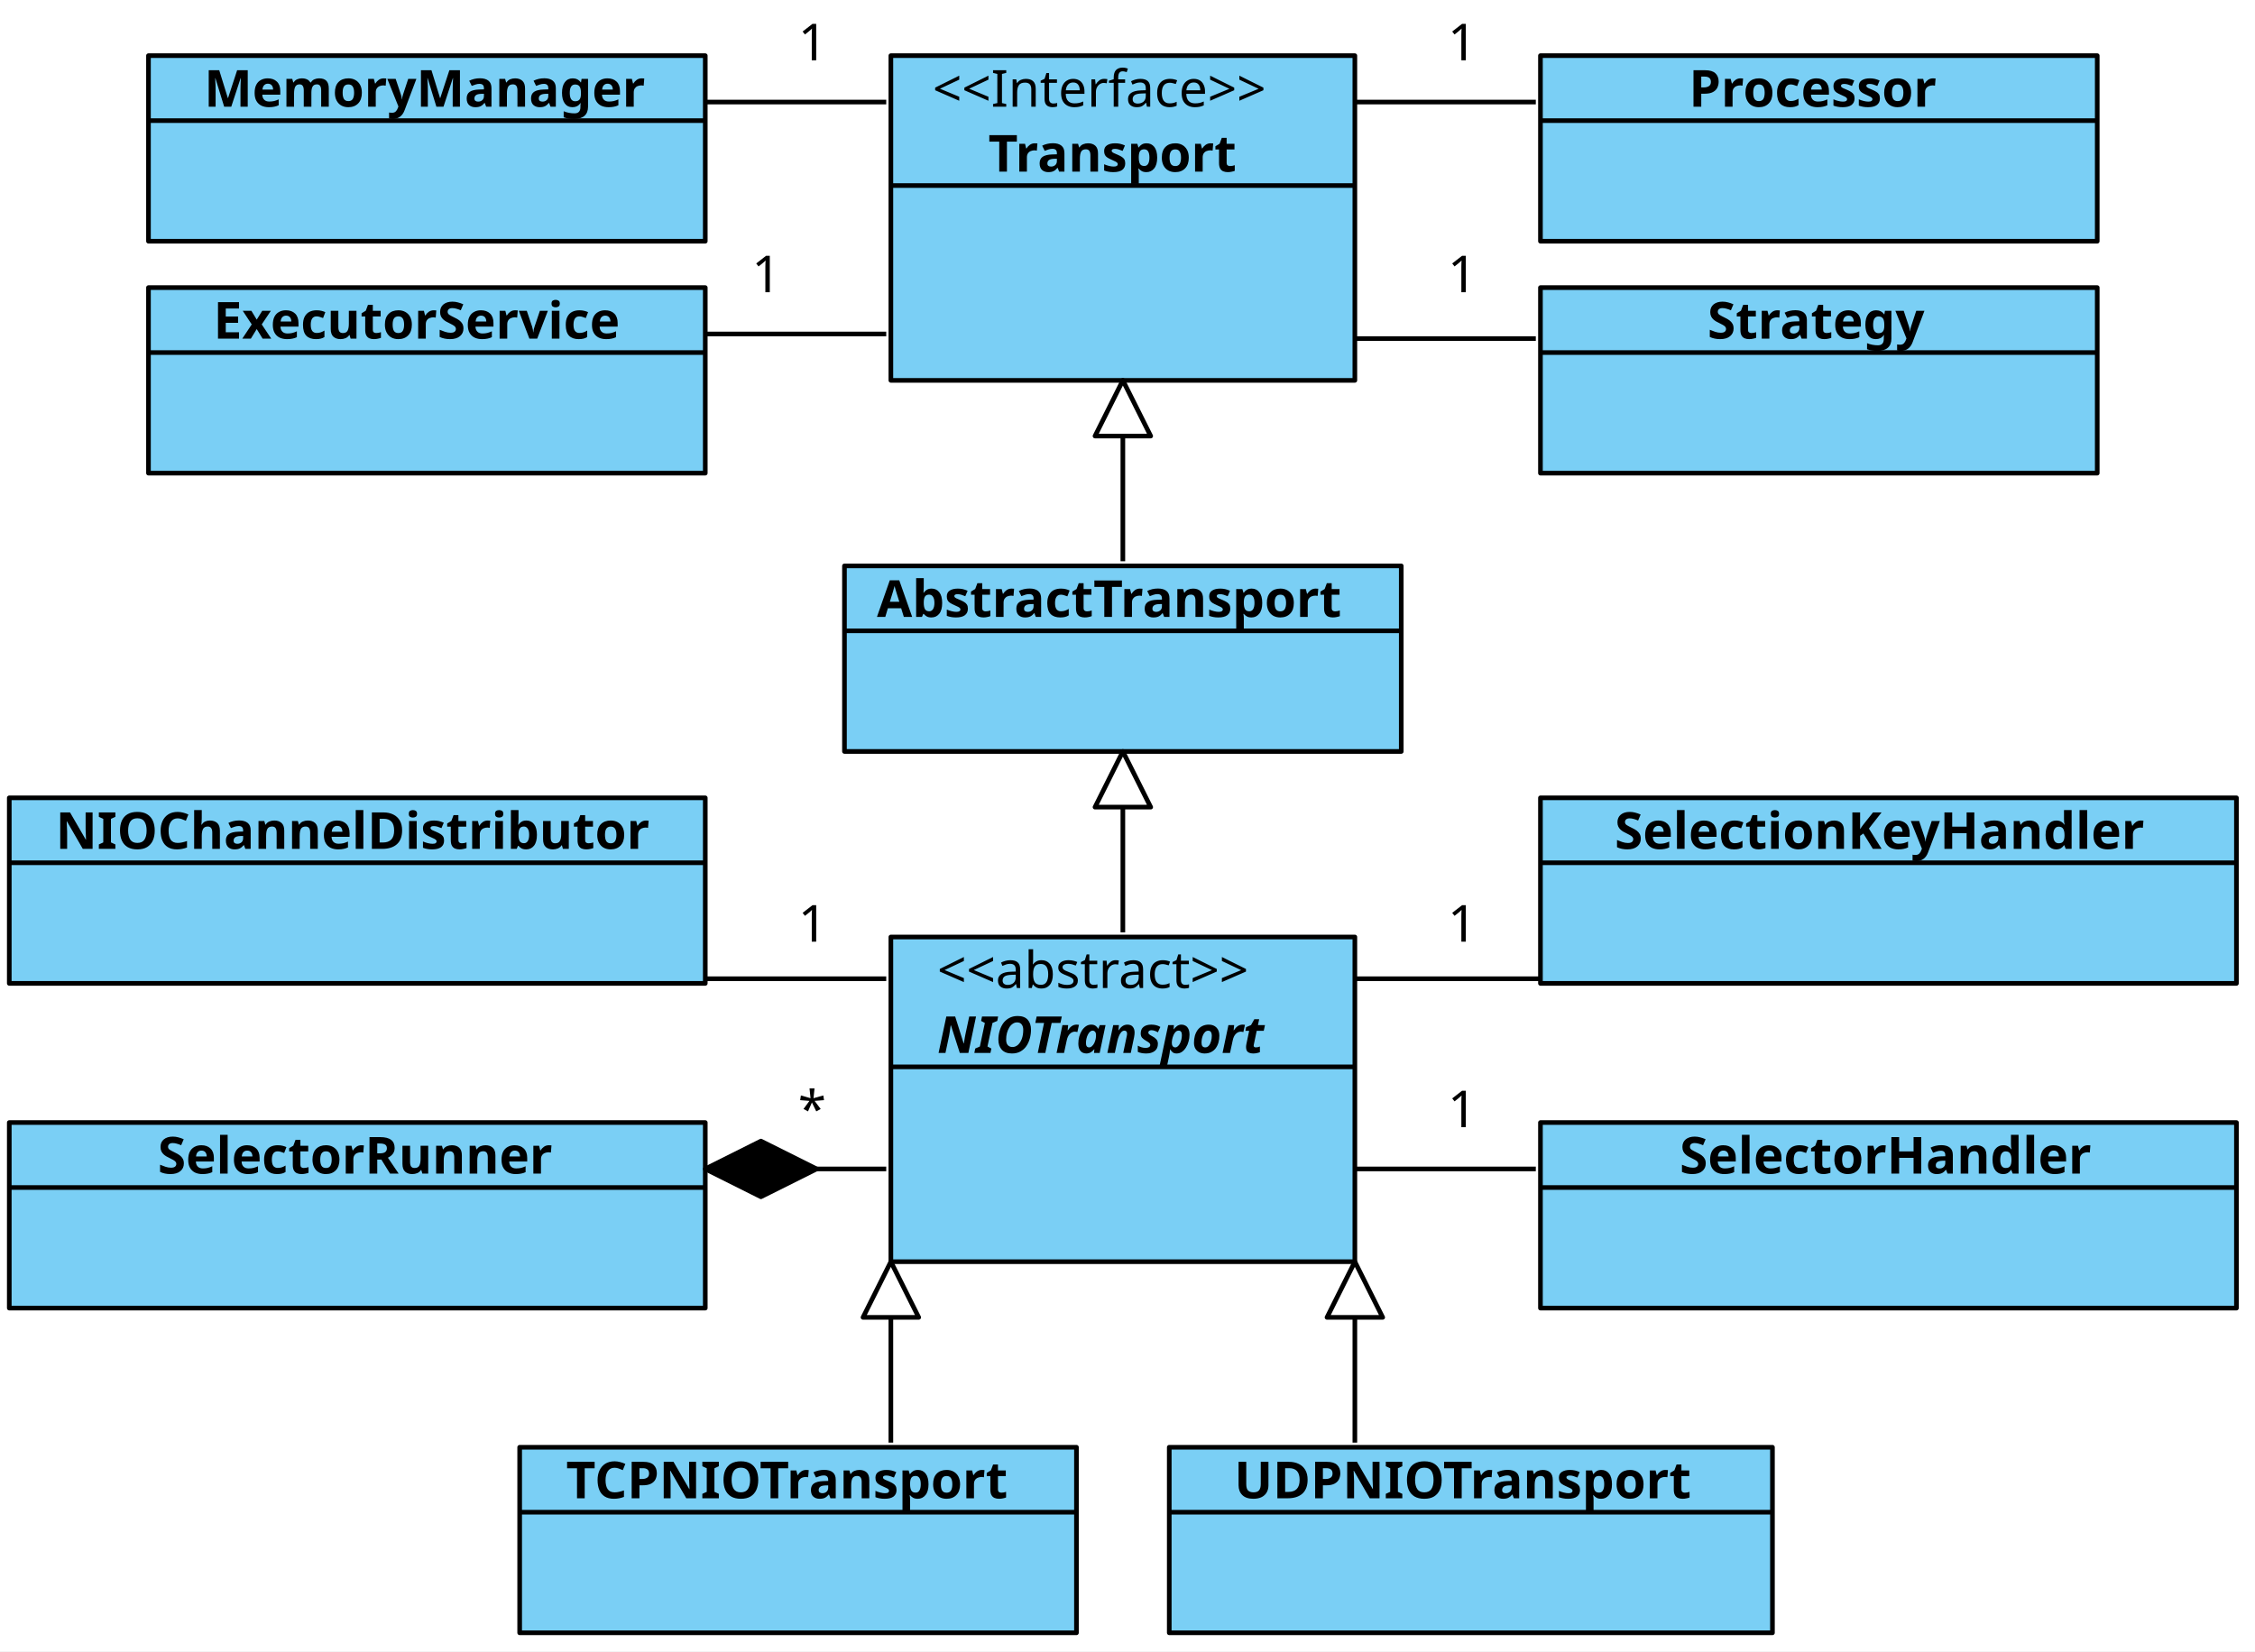
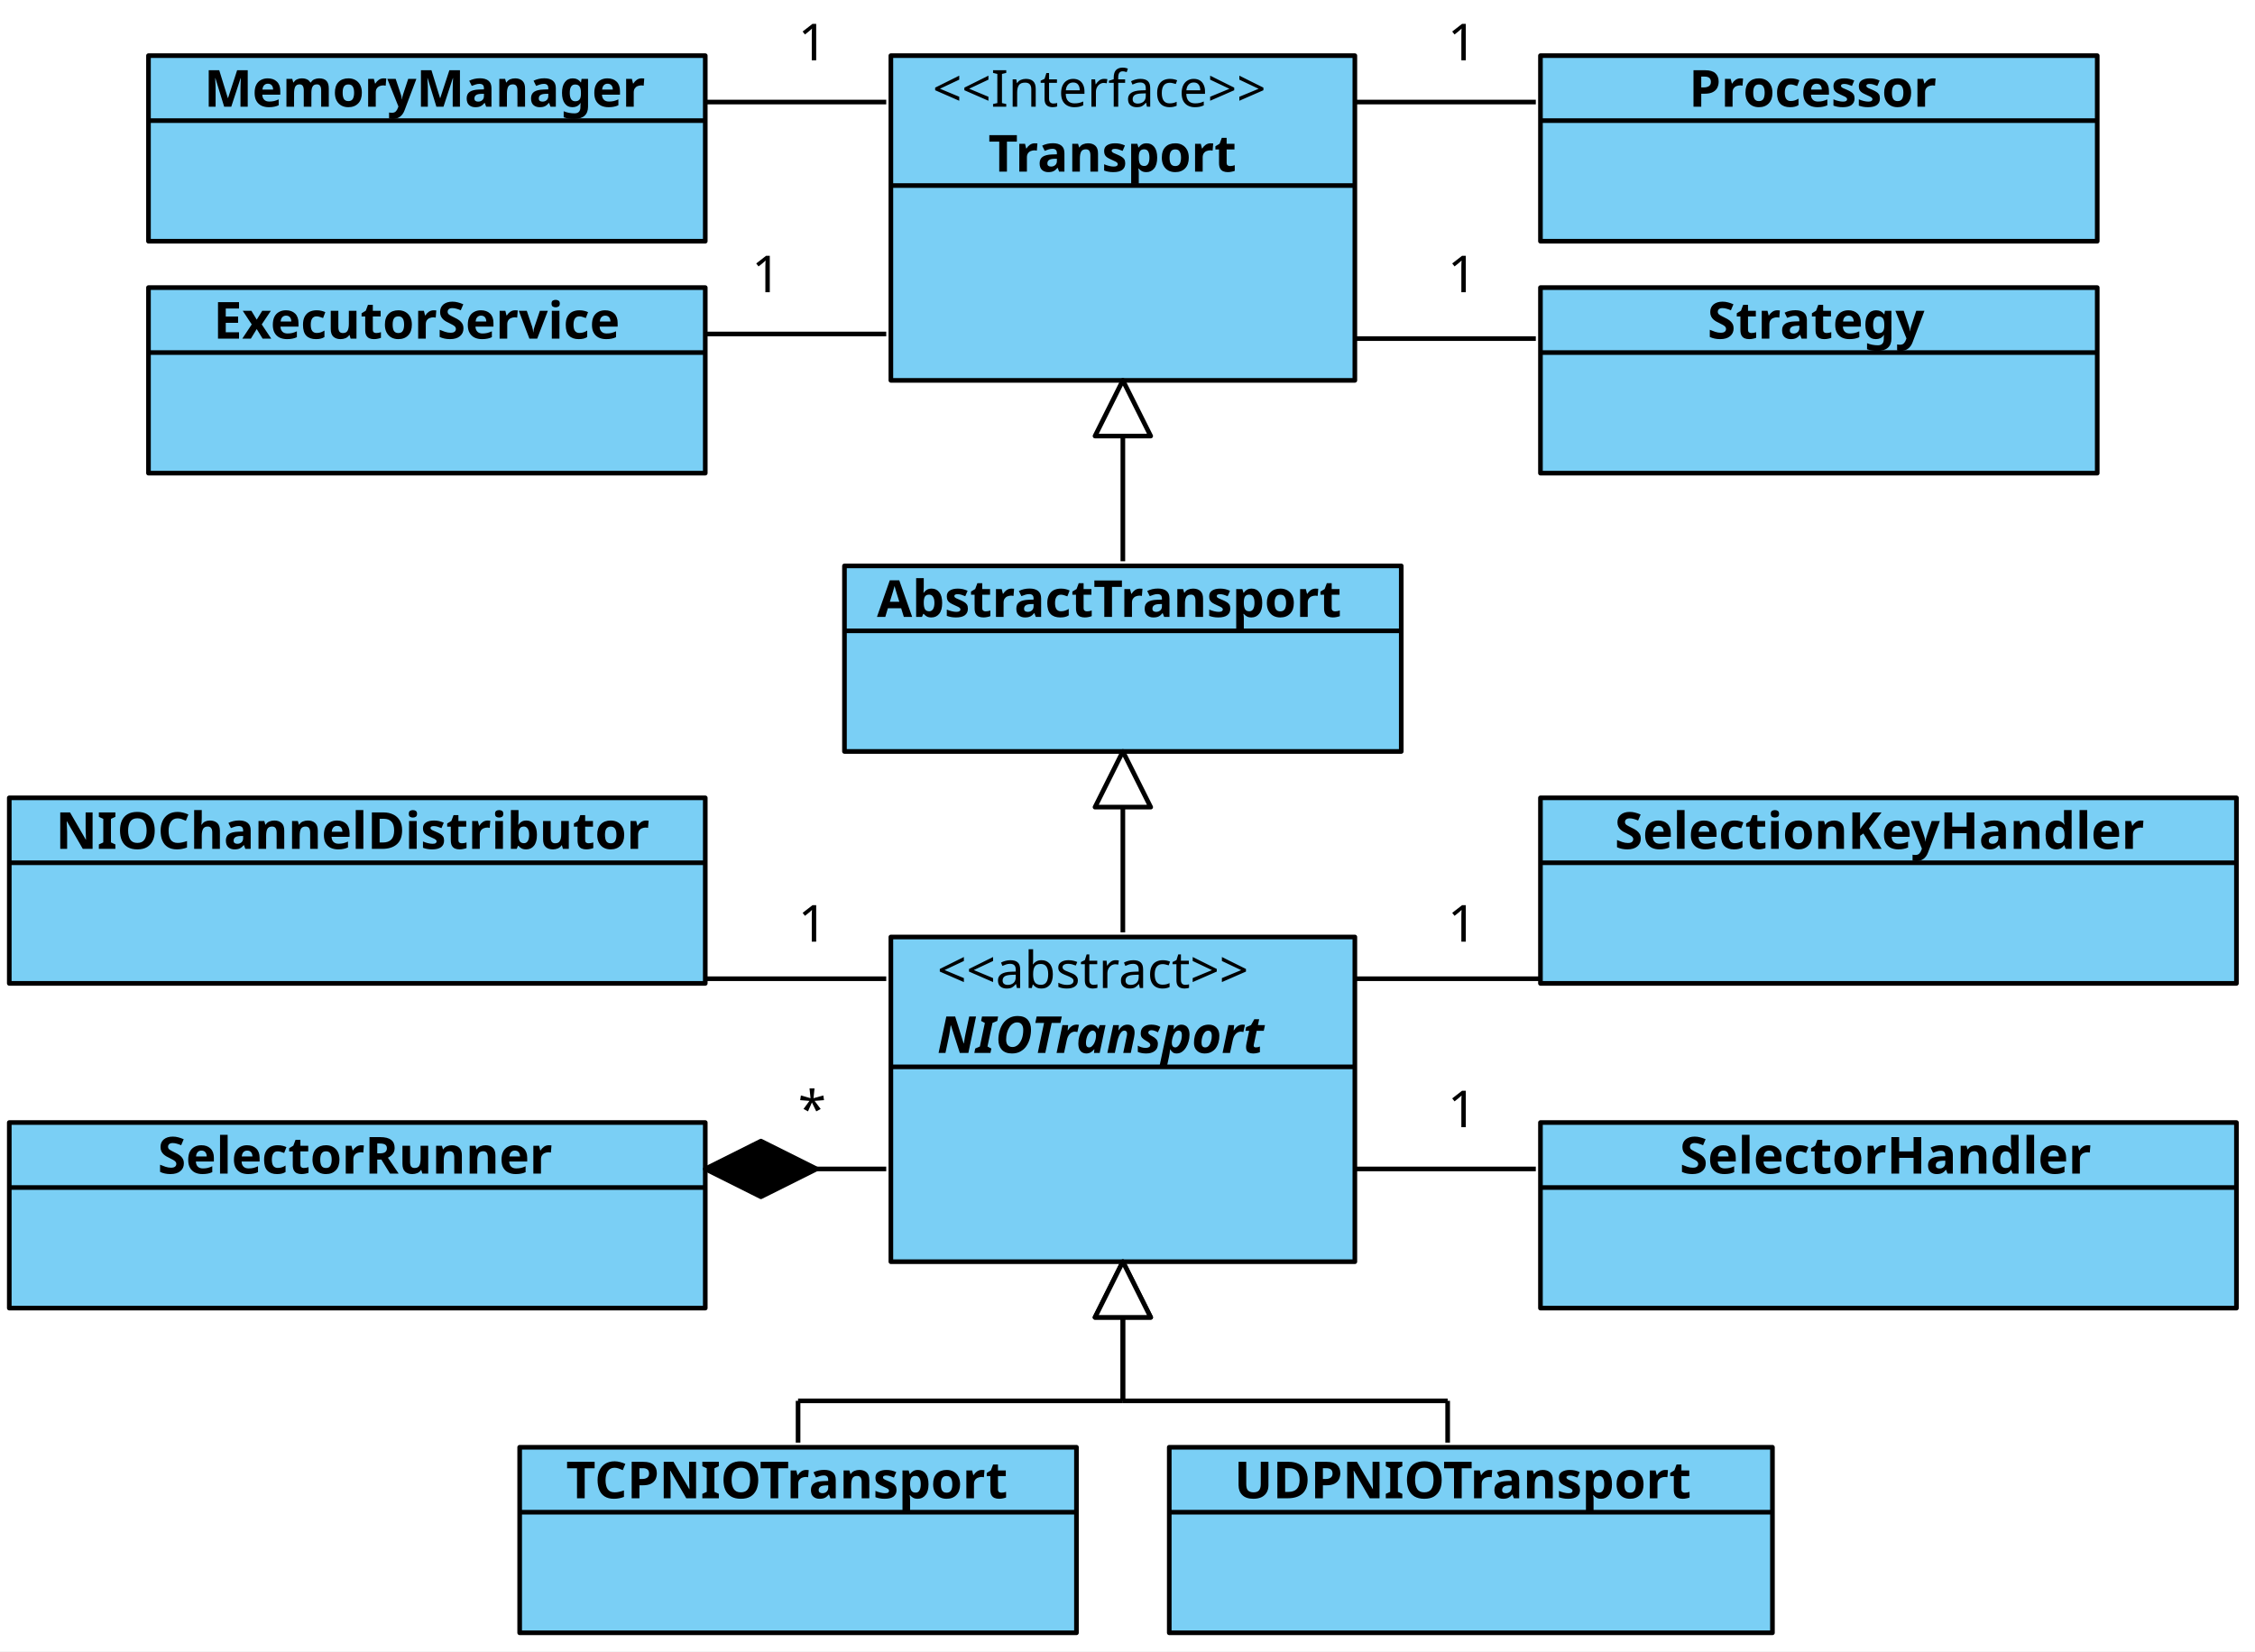
<svg xmlns="http://www.w3.org/2000/svg" style="fill-opacity:1; color-rendering:auto; color-interpolation:auto; stroke:black; text-rendering:auto; stroke-linecap:square; stroke-miterlimit:10; stroke-opacity:1; shape-rendering:auto; fill:black; stroke-dasharray:none; font-weight:normal; stroke-width:1; font-family:'Dialog'; font-style:normal; stroke-linejoin:miter; font-size:12; stroke-dashoffset:0; image-rendering:auto;" width="486" height="356">
  <defs id="genericDefs" />
  <g>
    <defs id="defs1">
      <clipPath clipPathUnits="userSpaceOnUse" id="clipPath1">
        <path d="M-3 -3 L107 -3 L107 77 L-3 77 L-3 -3 Z" />
      </clipPath>
      <clipPath clipPathUnits="userSpaceOnUse" id="clipPath2">
        <path d="M0 0 L0 49 L100 49 L100 0 Z" />
      </clipPath>
      <clipPath clipPathUnits="userSpaceOnUse" id="clipPath3">
        <path d="M0 0 L100 0 L100 28 L0 28 L0 0 Z" />
      </clipPath>
      <clipPath clipPathUnits="userSpaceOnUse" id="clipPath4">
        <path d="M-3 -3 L127 -3 L127 47 L-3 47 L-3 -3 Z" />
      </clipPath>
      <clipPath clipPathUnits="userSpaceOnUse" id="clipPath5">
        <path d="M0 0 L0 33 L120 33 L120 0 Z" />
      </clipPath>
      <clipPath clipPathUnits="userSpaceOnUse" id="clipPath6">
        <path d="M0 0 L120 0 L120 14 L0 14 L0 0 Z" />
      </clipPath>
      <clipPath clipPathUnits="userSpaceOnUse" id="clipPath7">
        <path d="M-3 -3 L137 -3 L137 47 L-3 47 L-3 -3 Z" />
      </clipPath>
      <clipPath clipPathUnits="userSpaceOnUse" id="clipPath8">
        <path d="M0 0 L0 33 L130 33 L130 0 Z" />
      </clipPath>
      <clipPath clipPathUnits="userSpaceOnUse" id="clipPath9">
        <path d="M0 0 L130 0 L130 14 L0 14 L0 0 Z" />
      </clipPath>
      <clipPath clipPathUnits="userSpaceOnUse" id="clipPath10">
        <path d="M-3 -3 L35 -3 L35 21 L-3 21 L-3 -3 Z" />
      </clipPath>
      <clipPath clipPathUnits="userSpaceOnUse" id="clipPath11">
        <path d="M-3 -3 L157 -3 L157 47 L-3 47 L-3 -3 Z" />
      </clipPath>
      <clipPath clipPathUnits="userSpaceOnUse" id="clipPath12">
        <path d="M0 0 L0 33 L150 33 L150 0 Z" />
      </clipPath>
      <clipPath clipPathUnits="userSpaceOnUse" id="clipPath13">
        <path d="M0 0 L150 0 L150 14 L0 14 L0 0 Z" />
      </clipPath>
      <clipPath clipPathUnits="userSpaceOnUse" id="clipPath14">
        <path d="M-3 -3 L33 -3 L33 21 L-3 21 L-3 -3 Z" />
      </clipPath>
      <clipPath clipPathUnits="userSpaceOnUse" id="clipPath15">
+         <path d="M-3 -3 L37 -3 L37 27 L-3 27 L-3 -3 Z" />
+       </clipPath>
+       <clipPath clipPathUnits="userSpaceOnUse" id="clipPath16">
+         <path d="M-30 -20 L60 -20 L60 40 L-30 40 L-30 -20 Z" />
+       </clipPath>
+       <clipPath clipPathUnits="userSpaceOnUse" id="clipPath17">
+         <path d="M0 0 L174 0 L174 143 L0 143 L0 0 Z" />
+       </clipPath>
+       <clipPath clipPathUnits="userSpaceOnUse" id="clipPath18">
        <path d="M0 0 L104 0 L104 143 L0 143 L0 0 Z" />
      </clipPath>
-       <clipPath clipPathUnits="userSpaceOnUse" id="clipPath16">
+       <clipPath clipPathUnits="userSpaceOnUse" id="clipPath19">
        <path d="M0 0 L143 0 L143 104 L0 104 L0 0 Z" />
      </clipPath>
-       <clipPath clipPathUnits="userSpaceOnUse" id="clipPath17">
+       <clipPath clipPathUnits="userSpaceOnUse" id="clipPath20">
        <path d="M0 0 L144 0 L144 104 L0 104 L0 0 Z" />
      </clipPath>
-       <clipPath clipPathUnits="userSpaceOnUse" id="clipPath18">
+       <clipPath clipPathUnits="userSpaceOnUse" id="clipPath21">
        <path d="M-28 -14 L56 -14 L56 28 L-28 28 L-28 -14 Z" />
      </clipPath>
-       <clipPath clipPathUnits="userSpaceOnUse" id="clipPath19">
+       <clipPath clipPathUnits="userSpaceOnUse" id="clipPath22">
        <path d="M-26 -14 L52 -14 L52 28 L-26 28 L-26 -14 Z" />
      </clipPath>
    </defs>
    <g style="fill:white; text-rendering:geometricPrecision; stroke:white;">
      <rect x="0" y="0" width="486" style="stroke:none;" height="356" />
    </g>
    <g transform="translate(192,12)" style="font-size:11; fill:rgb(122,207,245); text-rendering:geometricPrecision; font-family:sans-serif; stroke:rgb(122,207,245); font-weight:bold;">
      <rect x="0" y="0" width="100" style="clip-path:url(#clipPath1); stroke:none;" height="70" />
    </g>
    <g transform="translate(192,12)" style="font-size:11; stroke-linecap:butt; text-rendering:geometricPrecision; font-family:sans-serif; stroke-linejoin:round; font-weight:bold; stroke-miterlimit:0;">
      <rect x="0" y="0" width="100" style="clip-path:url(#clipPath1); fill:none;" height="70" />
      <line x1="0" x2="100" y1="28" style="clip-path:url(#clipPath1); fill:none;" y2="28" />
    </g>
    <g style="text-rendering:geometricPrecision; font-size:11; font-family:sans-serif;" transform="translate(192,12)">
      <text x="9" y="11" style="clip-path:url(#clipPath3); stroke:none;" xml:space="preserve">&lt;&lt;Interface&gt;&gt;</text>
      <text x="21" y="25" style="clip-path:url(#clipPath3); stroke:none; font-weight:bold;" xml:space="preserve">Transport</text>
    </g>
    <g transform="translate(192,202)" style="font-size:11; fill:rgb(122,207,245); text-rendering:geometricPrecision; font-family:sans-serif; stroke:rgb(122,207,245); font-weight:bold;">
      <rect x="0" y="0" width="100" style="clip-path:url(#clipPath1); stroke:none;" height="70" />
    </g>
    <g transform="translate(192,202)" style="font-size:11; stroke-linecap:butt; text-rendering:geometricPrecision; font-family:sans-serif; stroke-linejoin:round; font-weight:bold; stroke-miterlimit:0;">
      <rect x="0" y="0" width="100" style="clip-path:url(#clipPath1); fill:none;" height="70" />
      <line x1="0" x2="100" y1="28" style="clip-path:url(#clipPath1); fill:none;" y2="28" />
    </g>
    <g style="text-rendering:geometricPrecision; font-size:11; font-family:sans-serif;" transform="translate(192,202)">
      <text x="10" y="11" style="clip-path:url(#clipPath3); stroke:none;" xml:space="preserve">&lt;&lt;abstract&gt;&gt;</text>
      <text x="10" y="25" style="clip-path:url(#clipPath3); font-style:italic; stroke:none; font-weight:bold;" xml:space="preserve">NIOTransport</text>
    </g>
    <g transform="translate(112,312)" style="font-size:11; fill:rgb(122,207,245); text-rendering:geometricPrecision; font-family:sans-serif; stroke:rgb(122,207,245); font-weight:bold;">
      <rect x="0" y="0" width="120" style="clip-path:url(#clipPath4); stroke:none;" height="40" />
    </g>
    <g transform="translate(112,312)" style="font-size:11; stroke-linecap:butt; text-rendering:geometricPrecision; font-family:sans-serif; stroke-linejoin:round; font-weight:bold; stroke-miterlimit:0;">
      <rect x="0" y="0" width="120" style="clip-path:url(#clipPath4); fill:none;" height="40" />
      <line x1="0" x2="120" y1="14" style="clip-path:url(#clipPath4); fill:none;" y2="14" />
    </g>
    <g transform="translate(112,312)" style="text-rendering:geometricPrecision; font-size:11; font-weight:bold; font-family:sans-serif;">
      <text x="10" y="11" style="clip-path:url(#clipPath6); stroke:none;" xml:space="preserve">TCPNIOTransport</text>
    </g>
    <g transform="translate(252,312)" style="font-size:11; fill:rgb(122,207,245); text-rendering:geometricPrecision; font-family:sans-serif; stroke:rgb(122,207,245); font-weight:bold;">
      <rect x="0" y="0" width="130" style="clip-path:url(#clipPath7); stroke:none;" height="40" />
    </g>
    <g transform="translate(252,312)" style="font-size:11; stroke-linecap:butt; text-rendering:geometricPrecision; font-family:sans-serif; stroke-linejoin:round; font-weight:bold; stroke-miterlimit:0;">
      <rect x="0" y="0" width="130" style="clip-path:url(#clipPath7); fill:none;" height="40" />
      <line x1="0" x2="130" y1="14" style="clip-path:url(#clipPath7); fill:none;" y2="14" />
    </g>
    <g transform="translate(252,312)" style="text-rendering:geometricPrecision; font-size:11; font-weight:bold; font-family:sans-serif;">
      <text x="14" y="11" style="clip-path:url(#clipPath9); stroke:none;" xml:space="preserve">UDPNIOTransport</text>
    </g>
    <g transform="translate(32,12)" style="font-size:11; fill:rgb(122,207,245); text-rendering:geometricPrecision; font-family:sans-serif; stroke:rgb(122,207,245); font-weight:bold;">
      <rect x="0" y="0" width="120" style="clip-path:url(#clipPath4); stroke:none;" height="40" />
    </g>
    <g transform="translate(32,12)" style="font-size:11; stroke-linecap:butt; text-rendering:geometricPrecision; font-family:sans-serif; stroke-linejoin:round; font-weight:bold; stroke-miterlimit:0;">
      <rect x="0" y="0" width="120" style="clip-path:url(#clipPath4); fill:none;" height="40" />
      <line x1="0" x2="120" y1="14" style="clip-path:url(#clipPath4); fill:none;" y2="14" />
    </g>
-     <g transform="translate(32,12)" style="font-size:11; stroke-linecap:butt; text-rendering:geometricPrecision; font-family:sans-serif; stroke-linejoin:round; font-weight:bold; stroke-miterlimit:0;">
+     <g transform="translate(32,12)" style="text-rendering:geometricPrecision; font-size:11; font-weight:bold; font-family:sans-serif;">
      <text x="12" y="11" style="clip-path:url(#clipPath6); stroke:none;" xml:space="preserve">MemoryManager</text>
    </g>
    <g transform="translate(32,62)" style="font-size:11; fill:rgb(122,207,245); text-rendering:geometricPrecision; font-family:sans-serif; stroke:rgb(122,207,245); font-weight:bold;">
      <rect x="0" y="0" width="120" style="clip-path:url(#clipPath4); stroke:none;" height="40" />
    </g>
    <g transform="translate(32,62)" style="font-size:11; stroke-linecap:butt; text-rendering:geometricPrecision; font-family:sans-serif; stroke-linejoin:round; font-weight:bold; stroke-miterlimit:0;">
      <rect x="0" y="0" width="120" style="clip-path:url(#clipPath4); fill:none;" height="40" />
      <line x1="0" x2="120" y1="14" style="clip-path:url(#clipPath4); fill:none;" y2="14" />
    </g>
    <g transform="translate(32,62)" style="font-size:11; stroke-linecap:butt; text-rendering:geometricPrecision; font-family:sans-serif; stroke-linejoin:round; font-weight:bold; stroke-miterlimit:0;">
      <text x="14" y="11" style="clip-path:url(#clipPath6); stroke:none;" xml:space="preserve">ExecutorService</text>
    </g>
    <g transform="translate(182,122)" style="font-size:11; fill:rgb(122,207,245); text-rendering:geometricPrecision; font-family:sans-serif; stroke:rgb(122,207,245); font-weight:bold;">
      <rect x="0" y="0" width="120" style="clip-path:url(#clipPath4); stroke:none;" height="40" />
    </g>
    <g transform="translate(182,122)" style="font-size:11; stroke-linecap:butt; text-rendering:geometricPrecision; font-family:sans-serif; stroke-linejoin:round; font-weight:bold; stroke-miterlimit:0;">
      <rect x="0" y="0" width="120" style="clip-path:url(#clipPath4); fill:none;" height="40" />
      <line x1="0" x2="120" y1="14" style="clip-path:url(#clipPath4); fill:none;" y2="14" />
    </g>
    <g transform="translate(182,122)" style="font-size:11; stroke-linecap:butt; text-rendering:geometricPrecision; font-family:sans-serif; stroke-linejoin:round; font-weight:bold; stroke-miterlimit:0;">
      <text x="7" y="11" style="clip-path:url(#clipPath6); stroke:none;" xml:space="preserve">AbstractTransport</text>
    </g>
    <g transform="translate(332,172)" style="font-size:11; fill:rgb(122,207,245); text-rendering:geometricPrecision; font-family:sans-serif; stroke:rgb(122,207,245); font-weight:bold;">
      <rect x="0" y="0" width="150" style="clip-path:url(#clipPath11); stroke:none;" height="40" />
    </g>
    <g transform="translate(332,172)" style="font-size:11; stroke-linecap:butt; text-rendering:geometricPrecision; font-family:sans-serif; stroke-linejoin:round; font-weight:bold; stroke-miterlimit:0;">
      <rect x="0" y="0" width="150" style="clip-path:url(#clipPath11); fill:none;" height="40" />
      <line x1="0" x2="150" y1="14" style="clip-path:url(#clipPath11); fill:none;" y2="14" />
    </g>
    <g transform="translate(332,172)" style="font-size:11; stroke-linecap:butt; text-rendering:geometricPrecision; font-family:sans-serif; stroke-linejoin:round; font-weight:bold; stroke-miterlimit:0;">
      <text x="16" y="11" style="clip-path:url(#clipPath13); stroke:none;" xml:space="preserve">SelectionKeyHandler</text>
    </g>
    <g transform="translate(332,242)" style="font-size:11; fill:rgb(122,207,245); text-rendering:geometricPrecision; font-family:sans-serif; stroke:rgb(122,207,245); font-weight:bold;">
      <rect x="0" y="0" width="150" style="clip-path:url(#clipPath11); stroke:none;" height="40" />
    </g>
    <g transform="translate(332,242)" style="font-size:11; stroke-linecap:butt; text-rendering:geometricPrecision; font-family:sans-serif; stroke-linejoin:round; font-weight:bold; stroke-miterlimit:0;">
      <rect x="0" y="0" width="150" style="clip-path:url(#clipPath11); fill:none;" height="40" />
      <line x1="0" x2="150" y1="14" style="clip-path:url(#clipPath11); fill:none;" y2="14" />
    </g>
    <g transform="translate(332,242)" style="font-size:11; stroke-linecap:butt; text-rendering:geometricPrecision; font-family:sans-serif; stroke-linejoin:round; font-weight:bold; stroke-miterlimit:0;">
      <text x="30" y="11" style="clip-path:url(#clipPath13); stroke:none;" xml:space="preserve">SelectorHandler</text>
    </g>
    <g transform="translate(2,242)" style="font-size:11; fill:rgb(122,207,245); text-rendering:geometricPrecision; font-family:sans-serif; stroke:rgb(122,207,245); font-weight:bold;">
      <rect x="0" y="0" width="150" style="clip-path:url(#clipPath11); stroke:none;" height="40" />
    </g>
    <g transform="translate(2,242)" style="font-size:11; stroke-linecap:butt; text-rendering:geometricPrecision; font-family:sans-serif; stroke-linejoin:round; font-weight:bold; stroke-miterlimit:0;">
      <rect x="0" y="0" width="150" style="clip-path:url(#clipPath11); fill:none;" height="40" />
      <line x1="0" x2="150" y1="14" style="clip-path:url(#clipPath11); fill:none;" y2="14" />
    </g>
-     <g transform="translate(2,242)" style="text-rendering:geometricPrecision; font-size:11; font-weight:bold; font-family:sans-serif;">
+     <g transform="translate(2,242)" style="font-size:11; stroke-linecap:butt; text-rendering:geometricPrecision; font-family:sans-serif; stroke-linejoin:round; font-weight:bold; stroke-miterlimit:0;">
      <text x="32" y="11" style="clip-path:url(#clipPath13); stroke:none;" xml:space="preserve">SelectorRunner</text>
    </g>
    <g transform="translate(2,172)" style="font-size:11; fill:rgb(122,207,245); text-rendering:geometricPrecision; font-family:sans-serif; stroke:rgb(122,207,245); font-weight:bold;">
      <rect x="0" y="0" width="150" style="clip-path:url(#clipPath11); stroke:none;" height="40" />
    </g>
    <g transform="translate(2,172)" style="font-size:11; stroke-linecap:butt; text-rendering:geometricPrecision; font-family:sans-serif; stroke-linejoin:round; font-weight:bold; stroke-miterlimit:0;">
      <rect x="0" y="0" width="150" style="clip-path:url(#clipPath11); fill:none;" height="40" />
      <line x1="0" x2="150" y1="14" style="clip-path:url(#clipPath11); fill:none;" y2="14" />
    </g>
-     <g transform="translate(2,172)" style="text-rendering:geometricPrecision; font-size:11; font-weight:bold; font-family:sans-serif;">
+     <g transform="translate(2,172)" style="font-size:11; stroke-linecap:butt; text-rendering:geometricPrecision; font-family:sans-serif; stroke-linejoin:round; font-weight:bold; stroke-miterlimit:0;">
      <text x="10" y="11" style="clip-path:url(#clipPath13); stroke:none;" xml:space="preserve">NIOChannelDistributor</text>
    </g>
    <g transform="translate(332,12)" style="font-size:11; fill:rgb(122,207,245); text-rendering:geometricPrecision; font-family:sans-serif; stroke:rgb(122,207,245); font-weight:bold;">
      <rect x="0" y="0" width="120" style="clip-path:url(#clipPath4); stroke:none;" height="40" />
    </g>
    <g transform="translate(332,12)" style="font-size:11; stroke-linecap:butt; text-rendering:geometricPrecision; font-family:sans-serif; stroke-linejoin:round; font-weight:bold; stroke-miterlimit:0;">
      <rect x="0" y="0" width="120" style="clip-path:url(#clipPath4); fill:none;" height="40" />
      <line x1="0" x2="120" y1="14" style="clip-path:url(#clipPath4); fill:none;" y2="14" />
    </g>
-     <g transform="translate(332,12)" style="text-rendering:geometricPrecision; font-size:11; font-weight:bold; font-family:sans-serif;">
+     <g transform="translate(332,12)" style="font-size:11; stroke-linecap:butt; text-rendering:geometricPrecision; font-family:sans-serif; stroke-linejoin:round; font-weight:bold; stroke-miterlimit:0;">
      <text x="32" y="11" style="clip-path:url(#clipPath6); stroke:none;" xml:space="preserve">Processor</text>
    </g>
    <g transform="translate(332,62)" style="font-size:11; fill:rgb(122,207,245); text-rendering:geometricPrecision; font-family:sans-serif; stroke:rgb(122,207,245); font-weight:bold;">
      <rect x="0" y="0" width="120" style="clip-path:url(#clipPath4); stroke:none;" height="40" />
    </g>
    <g transform="translate(332,62)" style="font-size:11; stroke-linecap:butt; text-rendering:geometricPrecision; font-family:sans-serif; stroke-linejoin:round; font-weight:bold; stroke-miterlimit:0;">
      <rect x="0" y="0" width="120" style="clip-path:url(#clipPath4); fill:none;" height="40" />
      <line x1="0" x2="120" y1="14" style="clip-path:url(#clipPath4); fill:none;" y2="14" />
    </g>
-     <g transform="translate(332,62)" style="text-rendering:geometricPrecision; font-size:11; font-weight:bold; font-family:sans-serif;">
+     <g transform="translate(332,62)" style="font-size:11; stroke-linecap:butt; text-rendering:geometricPrecision; font-family:sans-serif; stroke-linejoin:round; font-weight:bold; stroke-miterlimit:0;">
      <text x="36" y="11" style="clip-path:url(#clipPath6); stroke:none;" xml:space="preserve">Strategy</text>
    </g>
-     <g transform="translate(142,222)" style="font-size:11; stroke-linecap:butt; text-rendering:geometricPrecision; font-family:sans-serif; stroke-linejoin:round;">
-       <line x1="50" x2="50" y1="50" style="clip-path:url(#clipPath15); fill:none;" y2="89" />
-       <polygon style="fill:white; clip-path:url(#clipPath15); stroke:none;" points=" 50 50 44 62 56 62" />
-       <polygon style="fill:none; clip-path:url(#clipPath15);" points=" 50 50 44 62 56 62" />
-     </g>
-     <g transform="translate(242,222)" style="font-size:11; stroke-linecap:butt; text-rendering:geometricPrecision; font-family:sans-serif; stroke-linejoin:round;">
-       <line x1="50" x2="50" y1="50" style="clip-path:url(#clipPath15); fill:none;" y2="89" />
-       <polygon style="fill:white; clip-path:url(#clipPath15); stroke:none;" points=" 50 50 44 62 56 62" />
-       <polygon style="fill:none; clip-path:url(#clipPath15);" points=" 50 50 44 62 56 62" />
+     <g transform="translate(122,222)" style="font-size:11; stroke-linecap:butt; text-rendering:geometricPrecision; font-family:sans-serif; stroke-linejoin:round;">
+       <line x1="120" x2="120" y1="50" style="clip-path:url(#clipPath17); fill:none;" y2="80" />
+       <line x1="120" x2="50" y1="80" style="clip-path:url(#clipPath17); fill:none;" y2="80" />
+       <line x1="50" x2="50" y1="80" style="clip-path:url(#clipPath17); fill:none;" y2="89" />
+       <polygon style="fill:white; clip-path:url(#clipPath17); stroke:none;" points=" 120 50 114 62 126 62" />
+       <polygon style="fill:none; clip-path:url(#clipPath17);" points=" 120 50 114 62 126 62" />
+     </g>
+     <g transform="translate(192,222)" style="font-size:11; stroke-linecap:butt; text-rendering:geometricPrecision; font-family:sans-serif; stroke-linejoin:round;">
+       <line x1="50" x2="50" y1="50" style="clip-path:url(#clipPath17); fill:none;" y2="80" />
+       <line x1="50" x2="120" y1="80" style="clip-path:url(#clipPath17); fill:none;" y2="80" />
+       <line x1="120" x2="120" y1="80" style="clip-path:url(#clipPath17); fill:none;" y2="89" />
+       <polygon style="fill:white; clip-path:url(#clipPath17); stroke:none;" points=" 50 50 44 62 56 62" />
+       <polygon style="fill:none; clip-path:url(#clipPath17);" points=" 50 50 44 62 56 62" />
    </g>
    <g transform="translate(192,112)" style="font-size:11; stroke-linecap:butt; text-rendering:geometricPrecision; font-family:sans-serif; stroke-linejoin:round;">
-       <line x1="50" x2="50" y1="50" style="clip-path:url(#clipPath15); fill:none;" y2="89" />
-       <polygon style="fill:white; clip-path:url(#clipPath15); stroke:none;" points=" 50 50 44 62 56 62" />
-       <polygon style="fill:none; clip-path:url(#clipPath15);" points=" 50 50 44 62 56 62" />
+       <line x1="50" x2="50" y1="50" style="clip-path:url(#clipPath18); fill:none;" y2="89" />
+       <polygon style="fill:white; clip-path:url(#clipPath18); stroke:none;" points=" 50 50 44 62 56 62" />
+       <polygon style="fill:none; clip-path:url(#clipPath18);" points=" 50 50 44 62 56 62" />
    </g>
    <g transform="translate(192,32)" style="font-size:11; stroke-linecap:butt; text-rendering:geometricPrecision; font-family:sans-serif; stroke-linejoin:round;">
-       <line x1="50" x2="50" y1="50" style="clip-path:url(#clipPath15); fill:none;" y2="89" />
-       <polygon style="fill:white; clip-path:url(#clipPath15); stroke:none;" points=" 50 50 44 62 56 62" />
-       <polygon style="fill:none; clip-path:url(#clipPath15);" points=" 50 50 44 62 56 62" />
+       <line x1="50" x2="50" y1="50" style="clip-path:url(#clipPath18); fill:none;" y2="89" />
+       <polygon style="fill:white; clip-path:url(#clipPath18); stroke:none;" points=" 50 50 44 62 56 62" />
+       <polygon style="fill:none; clip-path:url(#clipPath18);" points=" 50 50 44 62 56 62" />
    </g>
    <g transform="translate(102,-28)" style="font-size:11; stroke-linecap:butt; text-rendering:geometricPrecision; font-family:sans-serif; stroke-linejoin:round;">
-       <line x1="50" x2="89" y1="50" style="clip-path:url(#clipPath16); fill:none;" y2="50" />
+       <line x1="50" x2="89" y1="50" style="clip-path:url(#clipPath19); fill:none;" y2="50" />
    </g>
    <g transform="translate(102,22)" style="font-size:11; stroke-linecap:butt; text-rendering:geometricPrecision; font-family:sans-serif; stroke-linejoin:round;">
-       <line x1="50" x2="89" y1="50" style="clip-path:url(#clipPath16); fill:none;" y2="50" />
+       <line x1="50" x2="89" y1="50" style="clip-path:url(#clipPath19); fill:none;" y2="50" />
    </g>
    <g transform="translate(102,161)" style="font-size:11; stroke-linecap:butt; text-rendering:geometricPrecision; font-family:sans-serif; stroke-linejoin:round;">
-       <line x1="50" x2="89" y1="50" style="clip-path:url(#clipPath16); fill:none;" y2="50" />
+       <line x1="50" x2="89" y1="50" style="clip-path:url(#clipPath19); fill:none;" y2="50" />
    </g>
    <g transform="translate(242,161)" style="font-size:11; stroke-linecap:butt; text-rendering:geometricPrecision; font-family:sans-serif; stroke-linejoin:round;">
-       <line x1="90" x2="50" y1="50" style="clip-path:url(#clipPath17); fill:none;" y2="50" />
+       <line x1="90" x2="50" y1="50" style="clip-path:url(#clipPath20); fill:none;" y2="50" />
    </g>
    <g transform="translate(242,202)" style="font-size:11; stroke-linecap:butt; text-rendering:geometricPrecision; font-family:sans-serif; stroke-linejoin:round;">
-       <line x1="89" x2="50" y1="50" style="clip-path:url(#clipPath16); fill:none;" y2="50" />
+       <line x1="89" x2="50" y1="50" style="clip-path:url(#clipPath19); fill:none;" y2="50" />
    </g>
    <g transform="translate(102,202)" style="font-size:11; stroke-linecap:butt; text-rendering:geometricPrecision; font-family:sans-serif; stroke-linejoin:round;">
-       <line x1="74" x2="89" y1="50" style="clip-path:url(#clipPath16); fill:none;" y2="50" />
-       <polygon style="clip-path:url(#clipPath16); stroke:none;" points=" 50 50 62 56 74 50 62 44" />
-       <polygon style="fill:none; clip-path:url(#clipPath16);" points=" 50 50 62 56 74 50 62 44" />
+       <line x1="74" x2="89" y1="50" style="clip-path:url(#clipPath19); fill:none;" y2="50" />
+       <polygon style="clip-path:url(#clipPath19); stroke:none;" points=" 50 50 62 56 74 50 62 44" />
+       <polygon style="fill:none; clip-path:url(#clipPath19);" points=" 50 50 62 56 74 50 62 44" />
    </g>
    <g transform="translate(242,-28)" style="font-size:11; stroke-linecap:butt; text-rendering:geometricPrecision; font-family:sans-serif; stroke-linejoin:round;">
-       <line x1="89" x2="50" y1="50" style="clip-path:url(#clipPath16); fill:none;" y2="50" />
+       <line x1="89" x2="50" y1="50" style="clip-path:url(#clipPath19); fill:none;" y2="50" />
    </g>
    <g transform="translate(242,23)" style="font-size:11; stroke-linecap:butt; text-rendering:geometricPrecision; font-family:sans-serif; stroke-linejoin:round;">
-       <line x1="89" x2="50" y1="50" style="clip-path:url(#clipPath16); fill:none;" y2="50" />
+       <line x1="89" x2="50" y1="50" style="clip-path:url(#clipPath19); fill:none;" y2="50" />
    </g>
    <g style="text-rendering:geometricPrecision; font-size:11; font-family:sans-serif;" transform="translate(302,52)">
-       <text x="10" y="11" style="clip-path:url(#clipPath18); stroke:none;" xml:space="preserve">1</text>
+       <text x="10" y="11" style="clip-path:url(#clipPath21); stroke:none;" xml:space="preserve">1</text>
    </g>
    <g style="text-rendering:geometricPrecision; font-size:11; font-family:sans-serif;" transform="translate(302,2)">
-       <text x="10" y="11" style="clip-path:url(#clipPath18); stroke:none;" xml:space="preserve">1</text>
+       <text x="10" y="11" style="clip-path:url(#clipPath21); stroke:none;" xml:space="preserve">1</text>
    </g>
    <g style="text-rendering:geometricPrecision; font-size:11; font-family:sans-serif;" transform="translate(162,232)">
-       <text x="10" y="11" style="clip-path:url(#clipPath19); stroke:none;" xml:space="preserve">*</text>
+       <text x="10" y="11" style="clip-path:url(#clipPath22); stroke:none;" xml:space="preserve">*</text>
    </g>
    <g style="text-rendering:geometricPrecision; font-size:11; font-family:sans-serif;" transform="translate(302,232)">
-       <text x="10" y="11" style="clip-path:url(#clipPath18); stroke:none;" xml:space="preserve">1</text>
+       <text x="10" y="11" style="clip-path:url(#clipPath21); stroke:none;" xml:space="preserve">1</text>
    </g>
    <g style="text-rendering:geometricPrecision; font-size:11; font-family:sans-serif;" transform="translate(302,192)">
-       <text x="10" y="11" style="clip-path:url(#clipPath18); stroke:none;" xml:space="preserve">1</text>
+       <text x="10" y="11" style="clip-path:url(#clipPath21); stroke:none;" xml:space="preserve">1</text>
    </g>
    <g style="text-rendering:geometricPrecision; font-size:11; font-family:sans-serif;" transform="translate(162,192)">
-       <text x="10" y="11" style="clip-path:url(#clipPath18); stroke:none;" xml:space="preserve">1</text>
+       <text x="10" y="11" style="clip-path:url(#clipPath21); stroke:none;" xml:space="preserve">1</text>
    </g>
    <g style="text-rendering:geometricPrecision; font-size:11; font-family:sans-serif;" transform="translate(152,52)">
-       <text x="10" y="11" style="clip-path:url(#clipPath18); stroke:none;" xml:space="preserve">1</text>
+       <text x="10" y="11" style="clip-path:url(#clipPath21); stroke:none;" xml:space="preserve">1</text>
    </g>
    <g style="text-rendering:geometricPrecision; font-size:11; font-family:sans-serif;" transform="translate(162,2)">
-       <text x="10" y="11" style="clip-path:url(#clipPath18); stroke:none;" xml:space="preserve">1</text>
+       <text x="10" y="11" style="clip-path:url(#clipPath21); stroke:none;" xml:space="preserve">1</text>
    </g>
  </g>
</svg>
